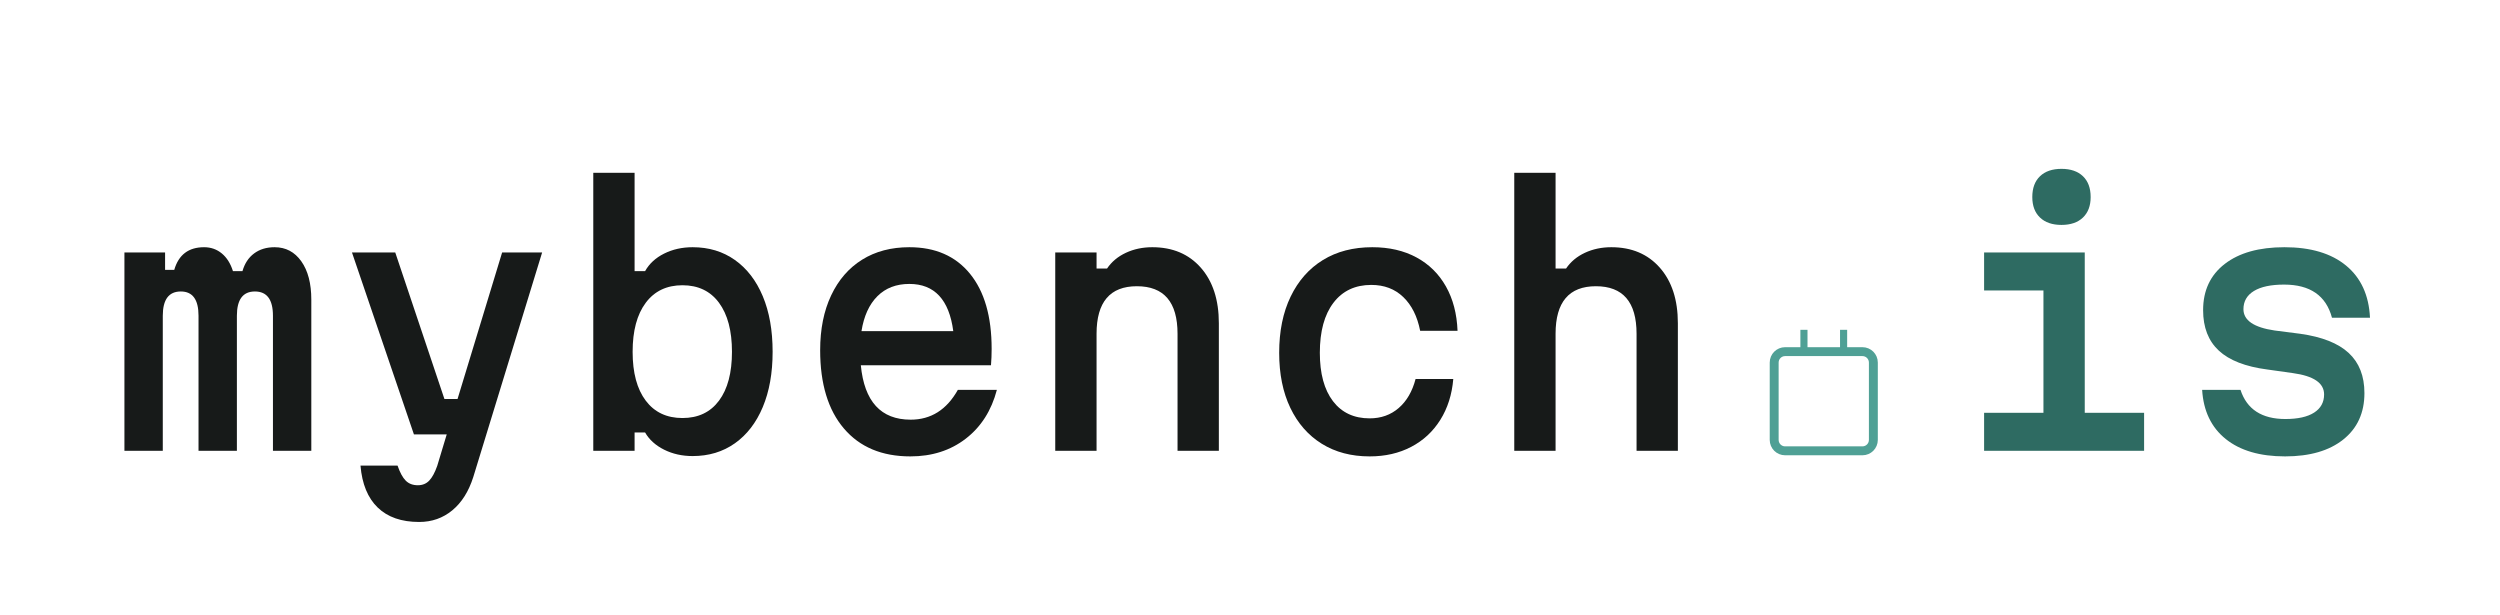
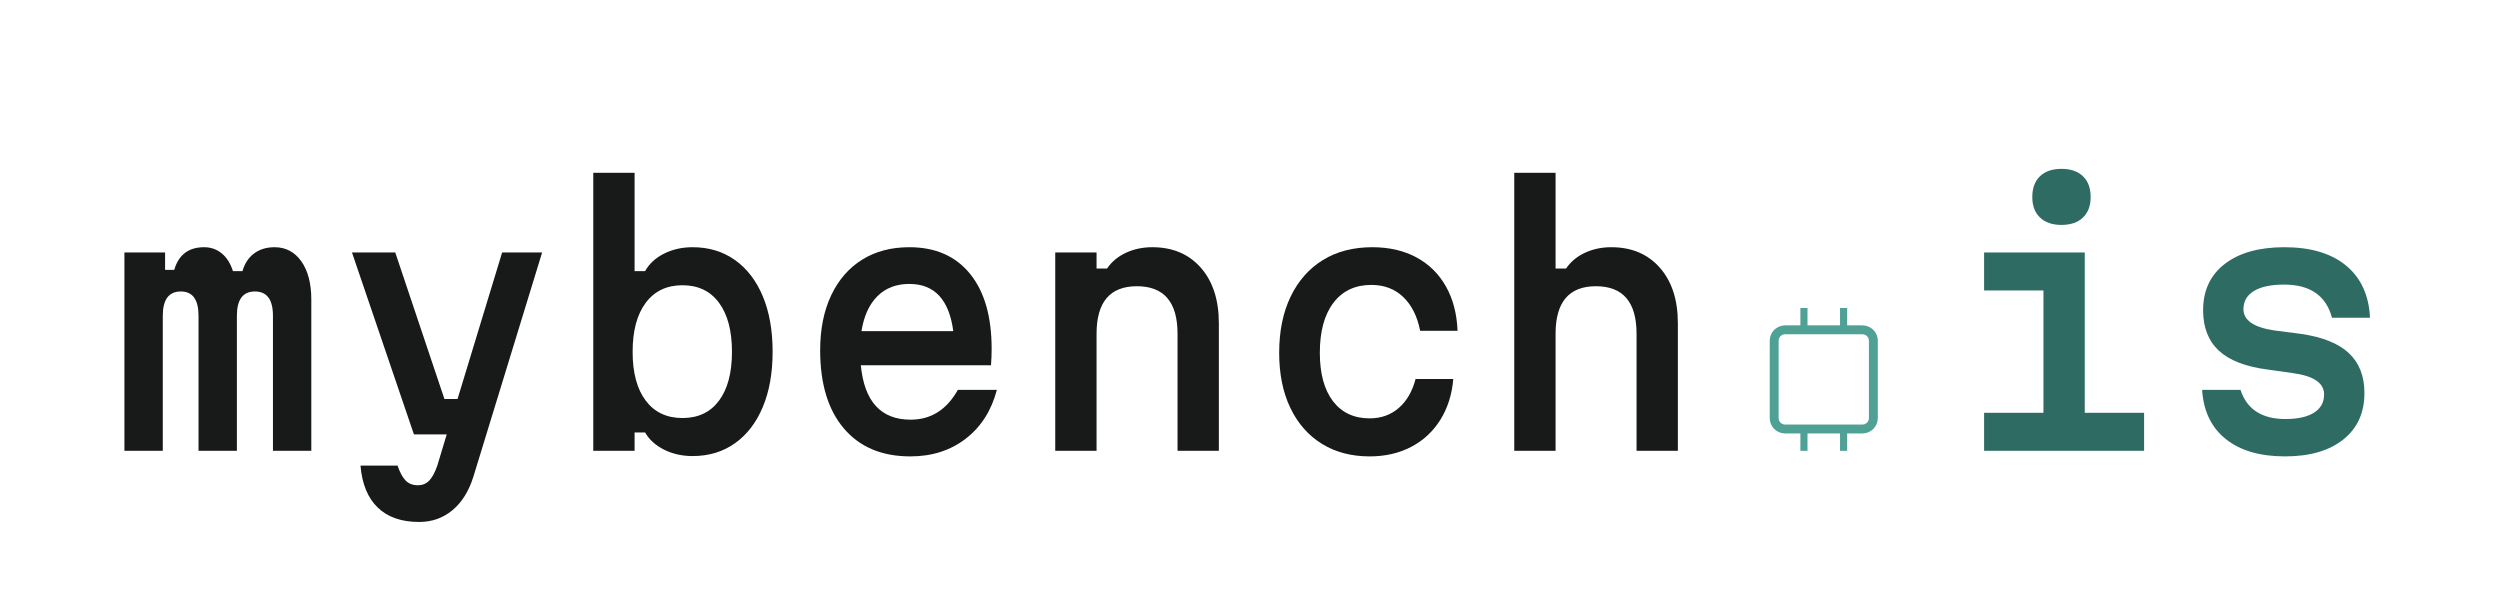
<svg xmlns="http://www.w3.org/2000/svg" viewBox="0 0 488 120" width="488" height="120">
  <path fill="#171A19" transform="translate(20.00,88.00) scale(0.064,-0.064)" d="M67 605H191V552H219Q239 621 310 621Q341 621 364.0 602.0Q387 583 398 548H427Q437 583 462.5 602.0Q488 621 525 621Q576 621 606.5 578.0Q637 535 637 461V0H520V412Q520 486 465 486Q410 486 410 412V0H293V412Q293 486 239 486Q184 486 184 412V0H67Z" />
  <path fill="#171A19" transform="translate(64.80,88.00) scale(0.064,-0.064)" d="M61 605H193L343 158H383L519 605H641L431 -80Q410 -146 367.0 -181.5Q324 -217 266 -217Q185 -217 139.5 -173.0Q94 -129 87 -45H200Q211 -77 225.0 -91.0Q239 -105 262 -105Q283 -105 296.5 -91.0Q310 -77 321 -46L350 50H250Z" />
  <path fill="#171A19" transform="translate(109.60,88.00) scale(0.064,-0.064)" d="M400 -16Q352 -16 313.0 3.5Q274 23 255 56H223V0H97V848H223V548H255Q274 582 313.0 601.5Q352 621 400 621Q474 621 529.0 582.0Q584 543 614.0 471.5Q644 400 644 302Q644 205 614.0 133.5Q584 62 529.0 23.0Q474 -16 400 -16ZM369 100Q441 100 480.5 153.0Q520 206 520 302Q520 398 480.5 451.5Q441 505 369 505Q297 505 257.0 451.5Q217 398 217 302Q217 206 257.0 153.0Q297 100 369 100Z" />
  <path fill="#171A19" transform="translate(154.40,88.00) scale(0.064,-0.064)" d="M628 186Q603 91 533.0 37.0Q463 -17 364 -17Q234 -17 161.5 68.0Q89 153 89 307Q89 403 122.5 474.0Q156 545 217.0 583.0Q278 621 361 621Q480 621 546.0 540.0Q612 459 612 311Q612 298 611.5 285.5Q611 273 610 261H213Q229 95 365 95Q458 95 509 186ZM361 509Q301 509 263.5 471.5Q226 434 215 365H495Q476 509 361 509Z" />
  <path fill="#171A19" transform="translate(199.20,88.00) scale(0.064,-0.064)" d="M106 0V605H232V556H264Q285 587 321.5 604.0Q358 621 402 621Q495 621 550.0 558.5Q605 496 605 389V0H479V357Q479 502 355 502Q232 502 232 357V0Z" />
  <path fill="#171A19" transform="translate(244.00,88.00) scale(0.064,-0.064)" d="M365 -17Q281 -17 219.0 21.5Q157 60 123.0 131.0Q89 202 89 299Q89 398 124.0 470.5Q159 543 222.5 582.0Q286 621 373 621Q450 621 507.5 590.0Q565 559 597.5 501.5Q630 444 633 366H519Q506 432 467.5 469.0Q429 506 370 506Q296 506 254.5 451.5Q213 397 213 299Q213 204 253.0 151.5Q293 99 365 99Q417 99 453.5 130.5Q490 162 505 219H620Q614 148 580.5 94.5Q547 41 491.5 12.0Q436 -17 365 -17Z" />
  <path fill="#171A19" transform="translate(288.80,88.00) scale(0.064,-0.064)" d="M106 0V848H232V556H264Q285 587 321.5 604.0Q358 621 402 621Q495 621 550.0 558.5Q605 496 605 389V0H479V357Q479 502 355 502Q232 502 232 357V0Z" />
-   <rect x="346.32" y="68.64" width="19.36" height="19.36" rx="2.13" stroke="#4FA095" stroke-width="1.74" fill="none" />
-   <line x1="352.13" y1="64.38" x2="352.13" y2="68.64" stroke="#4FA095" stroke-width="1.39" />
-   <line x1="359.87" y1="64.38" x2="359.87" y2="68.64" stroke="#4FA095" stroke-width="1.39" />
+   <rect x="346.32" y="64.38" width="19.36" height="19.36" rx="2.13" stroke="#4FA095" stroke-width="1.74" fill="none" />
+   <line x1="352.13" y1="60.12" x2="352.13" y2="64.38" stroke="#4FA095" stroke-width="1.39" />
+   <line x1="352.13" y1="83.74" x2="352.13" y2="88.00" stroke="#4FA095" stroke-width="1.39" />
+   <line x1="359.87" y1="60.12" x2="359.87" y2="64.38" stroke="#4FA095" stroke-width="1.39" />
+   <line x1="359.87" y1="83.74" x2="359.87" y2="88.00" stroke="#4FA095" stroke-width="1.39" />
  <path fill="#2E6B62" transform="translate(378.40,88.00) scale(0.064,-0.064)" d="M139 605H446V116H627V0H139V116H320V489H139ZM375 689Q333 689 309.5 711.5Q286 734 286 774Q286 815 309.5 837.5Q333 860 375 860Q417 860 440.5 837.5Q464 815 464 774Q464 734 440.5 711.5Q417 689 375 689Z" />
  <path fill="#2E6B62" transform="translate(423.20,88.00) scale(0.064,-0.064)" d="M221 186Q250 97 358 97Q415 97 445.5 116.5Q476 136 476 172Q476 224 381 237L303 248Q203 261 155.0 305.5Q107 350 107 429Q107 519 173.0 570.0Q239 621 355 621Q475 621 543.0 565.0Q611 509 616 406H500Q473 507 354 507Q294 507 262.0 487.5Q230 468 230 432Q230 381 325 367L403 357Q503 343 551.0 298.5Q599 254 599 176Q599 86 534.5 34.5Q470 -17 357 -17Q242 -17 176.0 36.0Q110 89 104 186Z" />
</svg>
